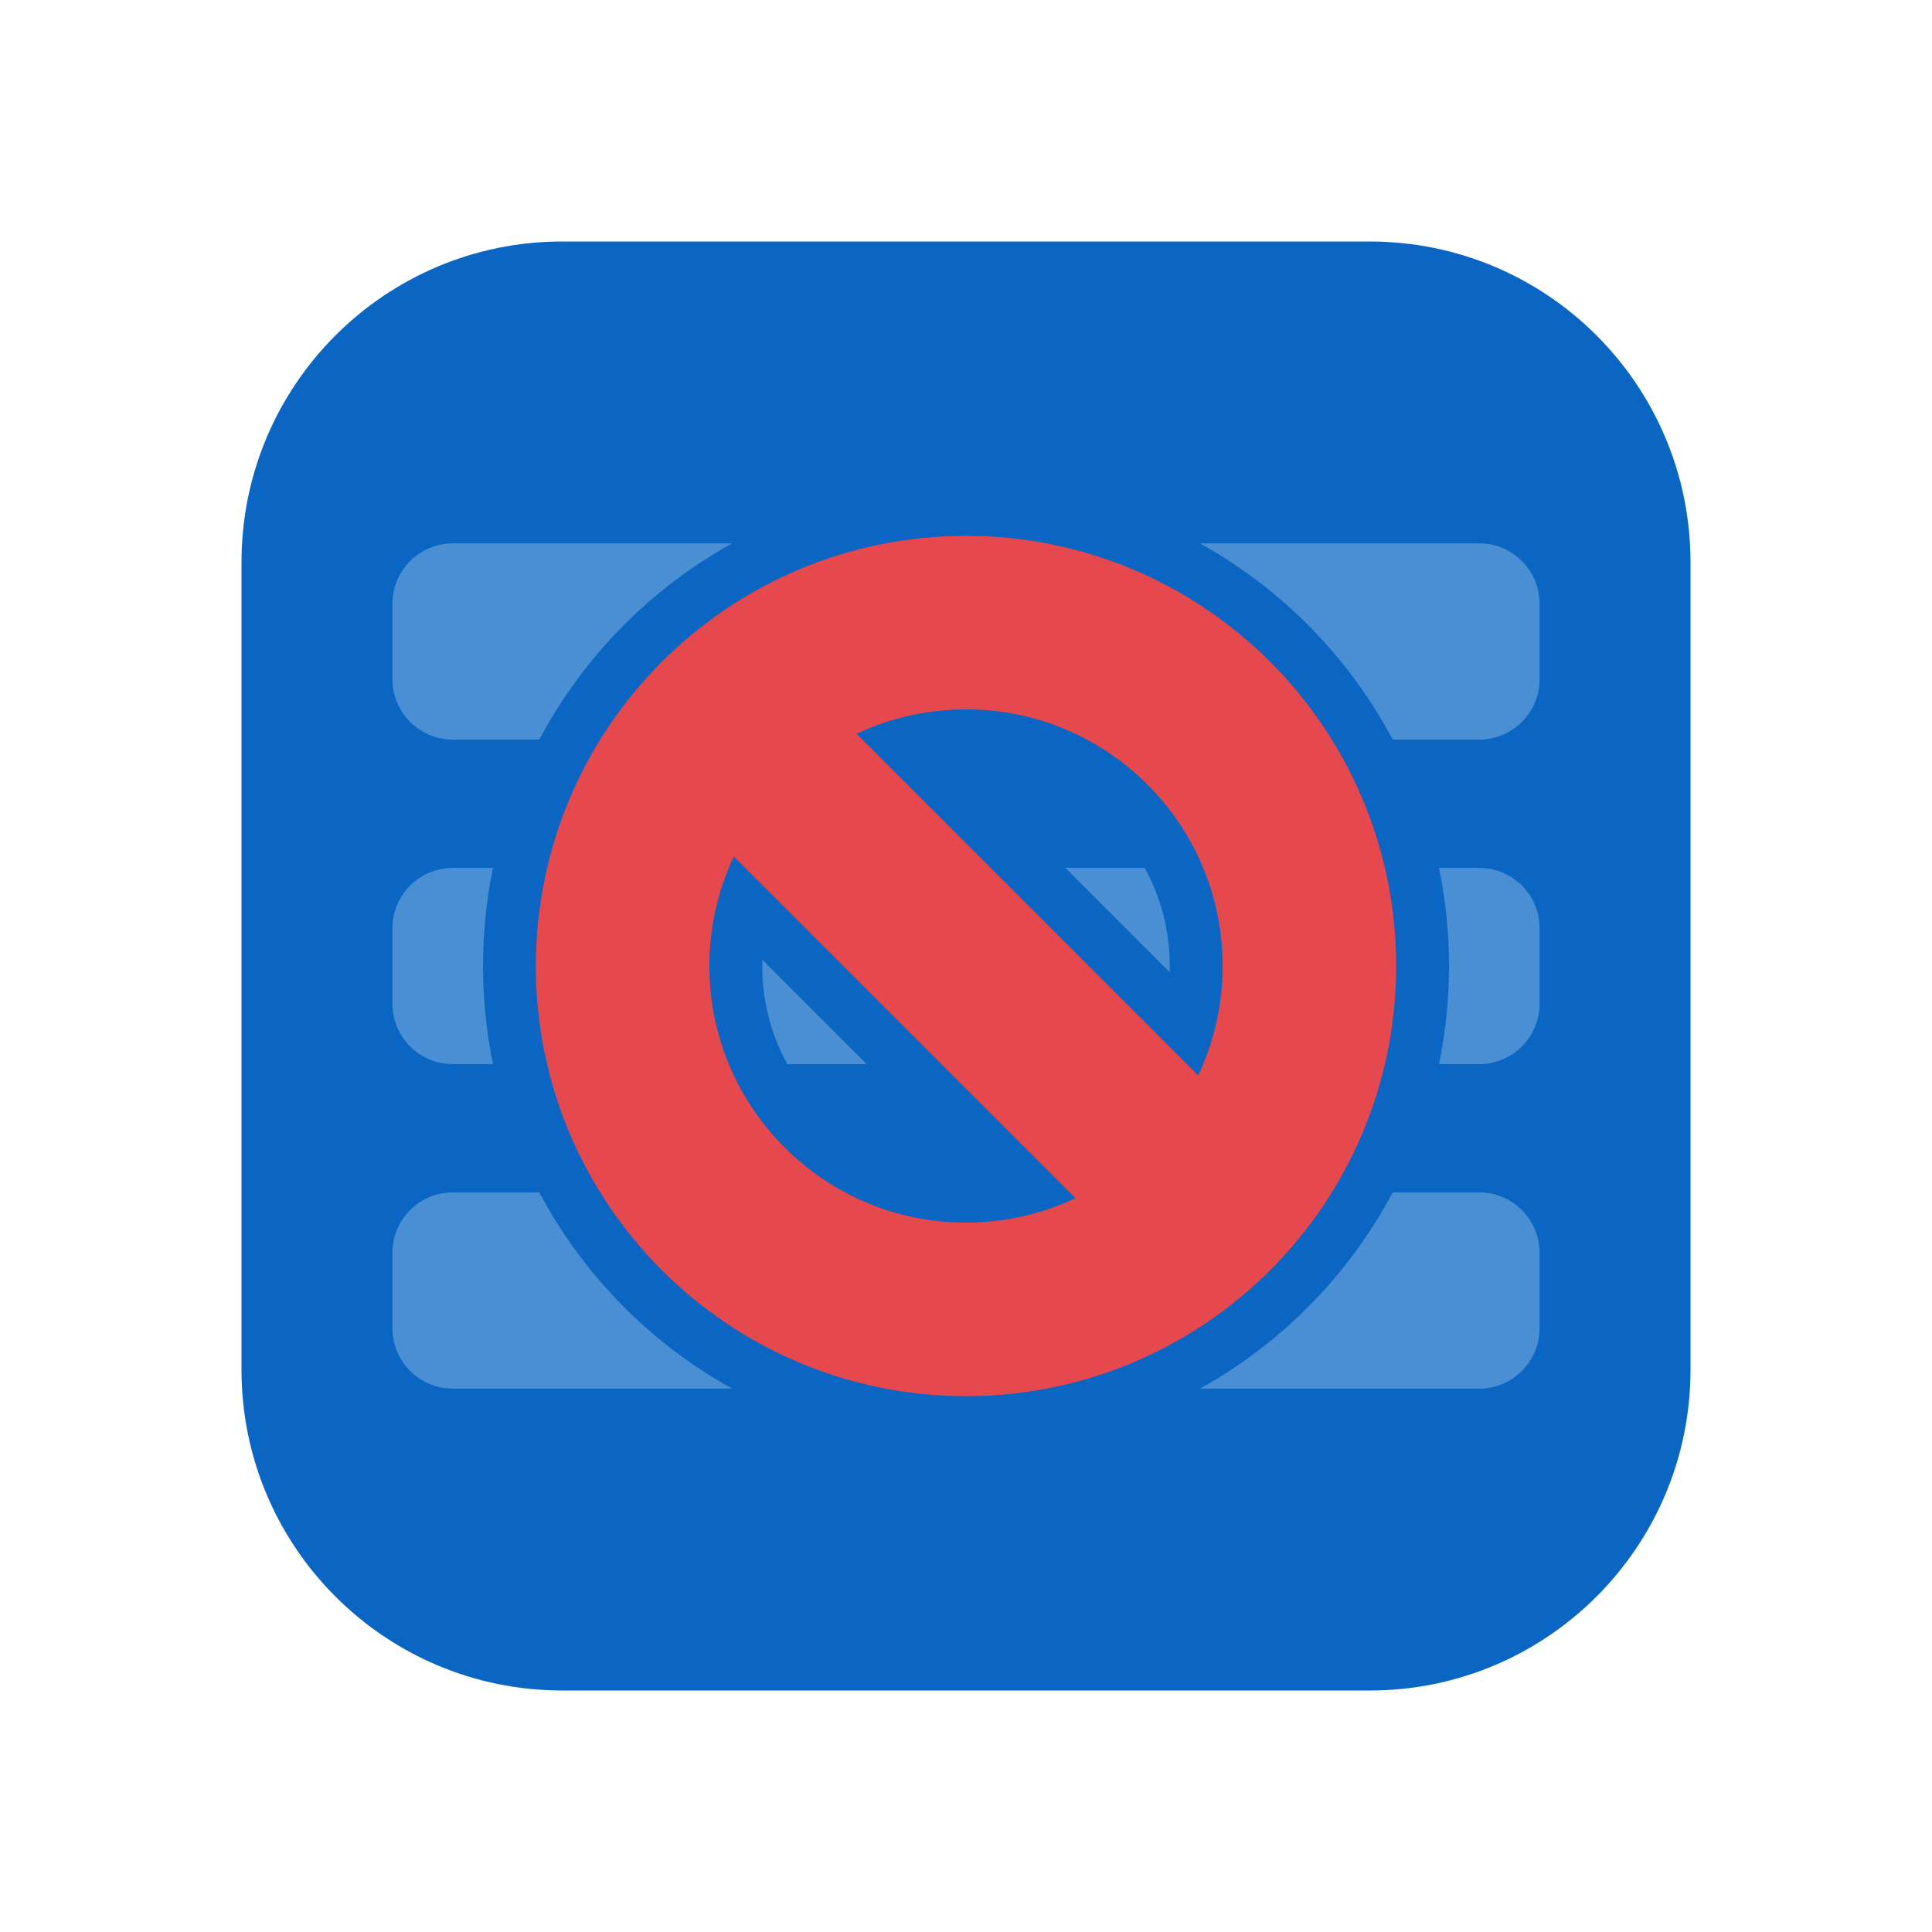
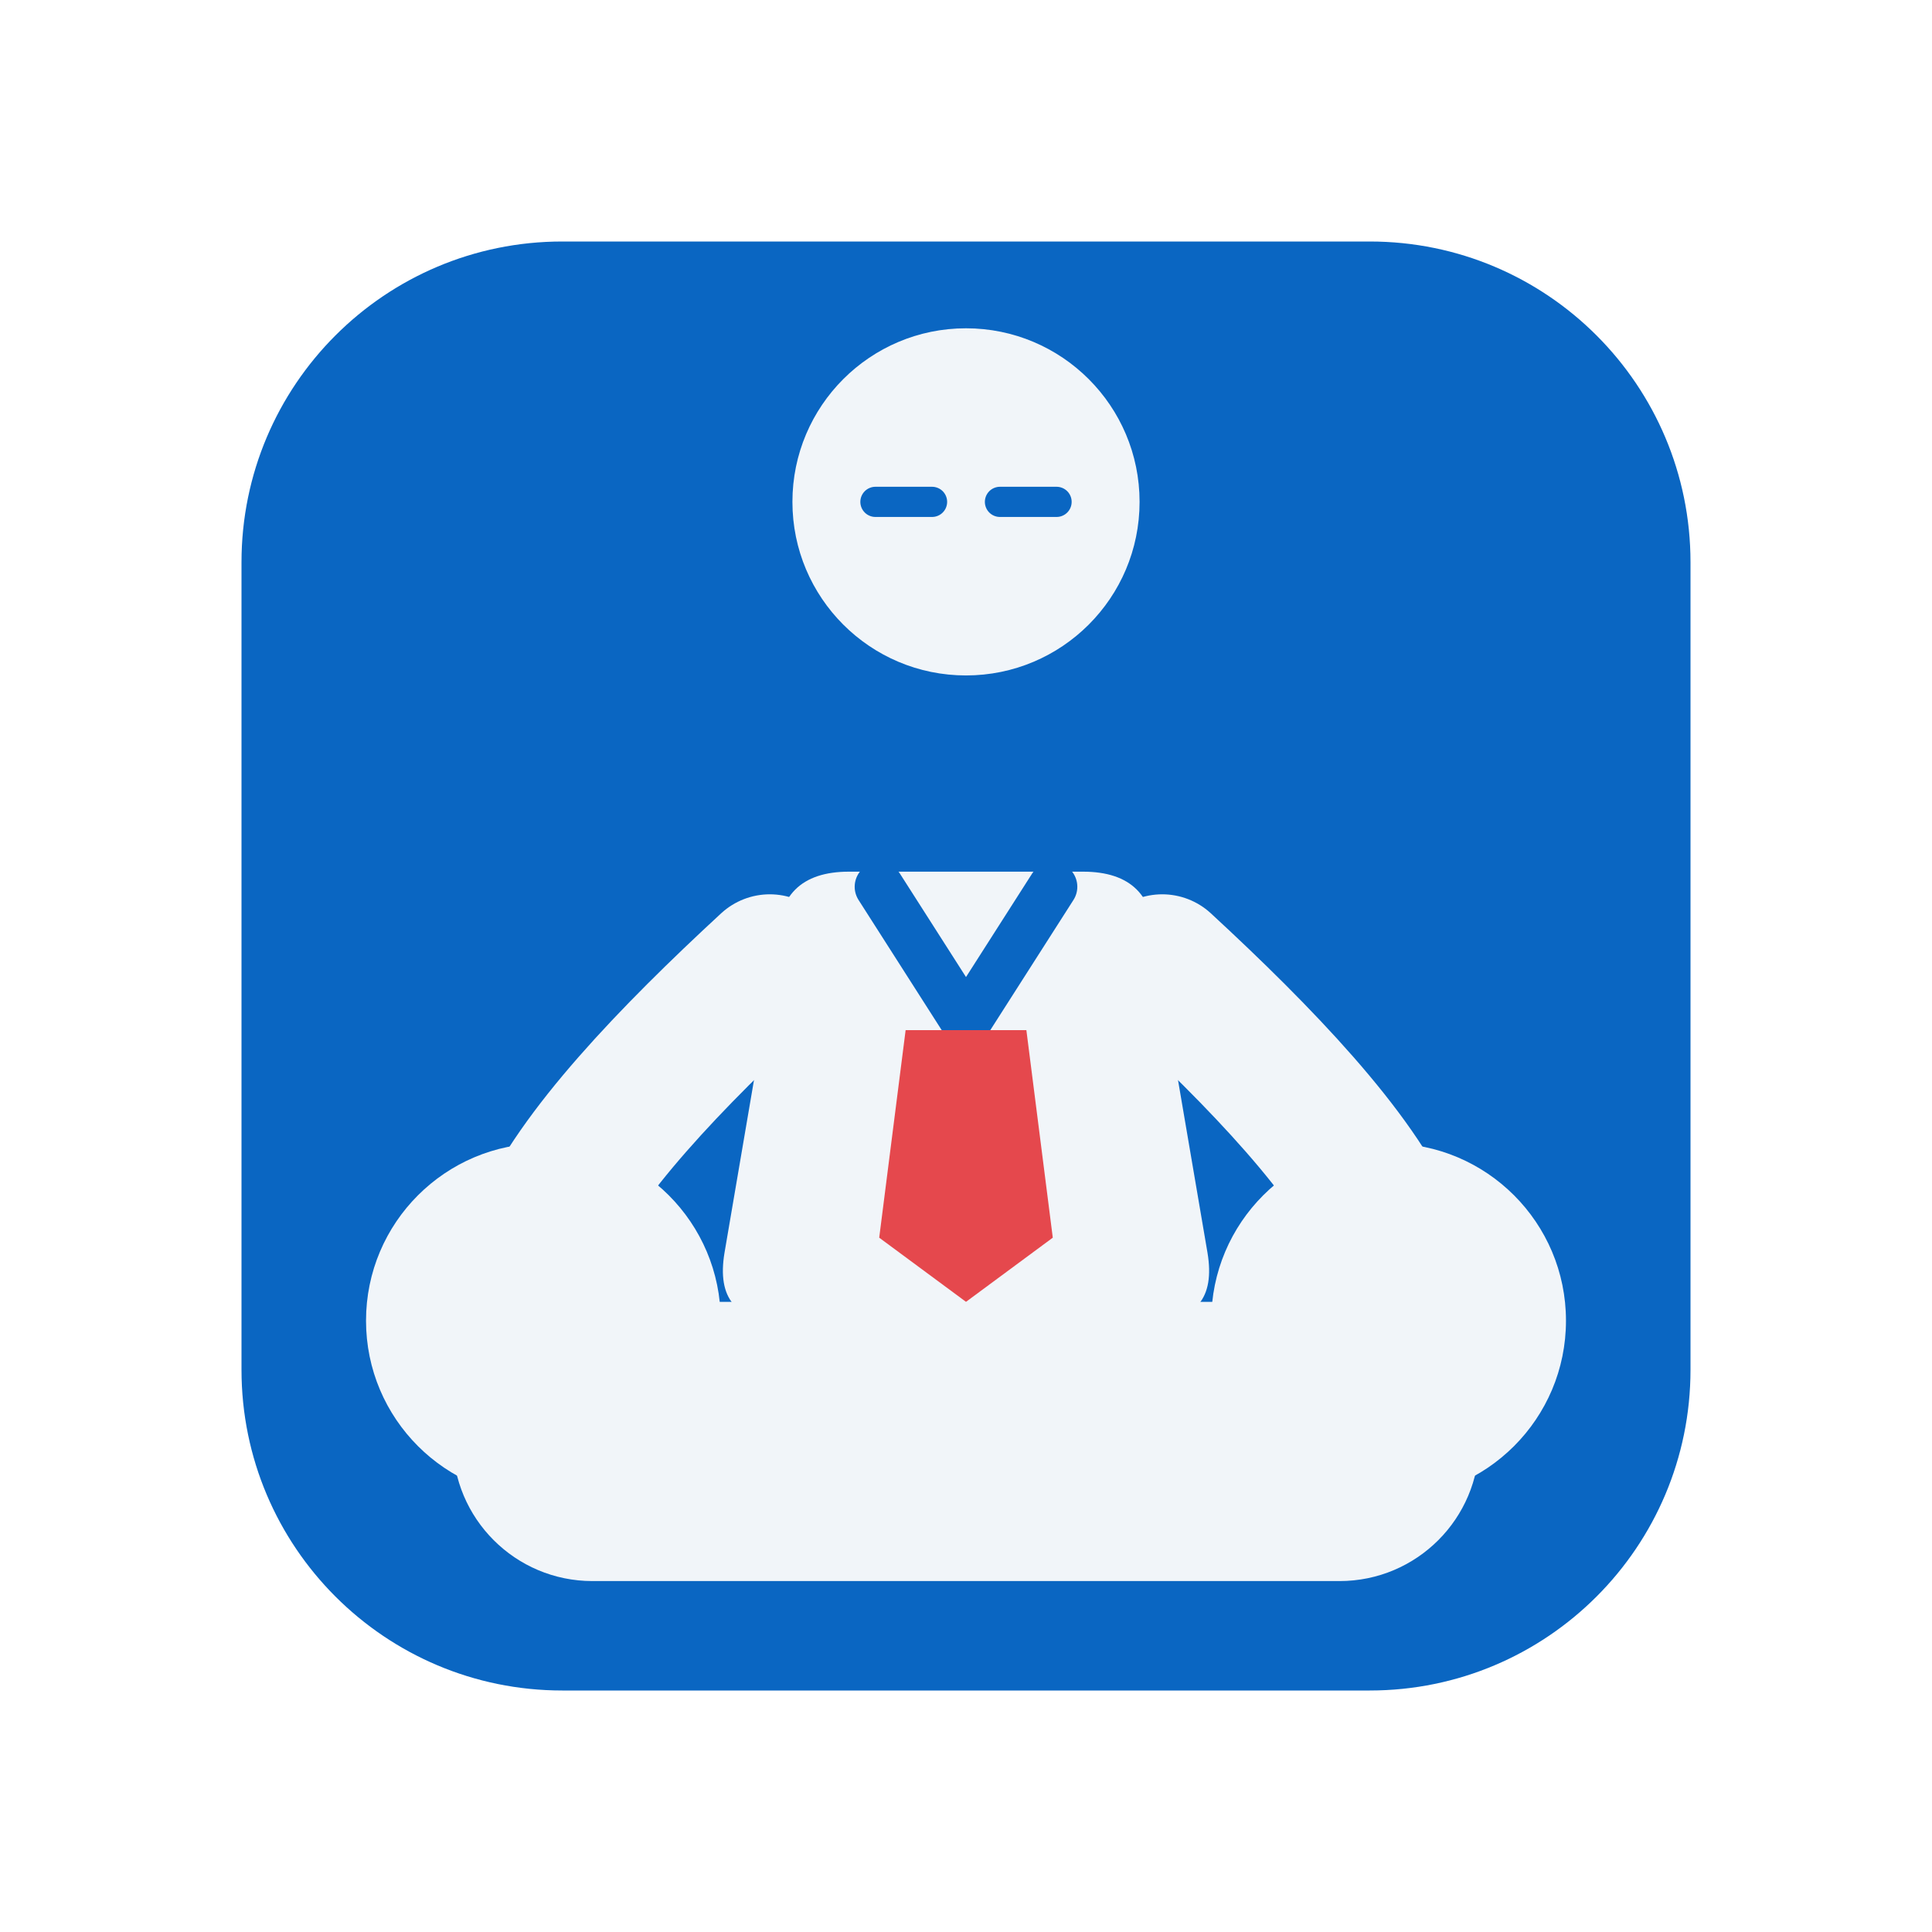
<svg xmlns="http://www.w3.org/2000/svg" width="1024" height="1024" viewBox="0 0 1024 1024">
  <rect x="128" y="128" width="768" height="768" rx="170" fill="#0A66C2" />
-   <g fill="#4A8FD4">
-     <rect x="208" y="288" width="608" height="104" rx="32" />
-     <rect x="208" y="460" width="608" height="104" rx="32" />
-     <rect x="208" y="632" width="608" height="104" rx="32" />
+   <g fill="#F1F5F9">
+     <circle cx="512" cy="266" r="92" />
+     <circle cx="288" cy="700" r="94" />
+     <circle cx="736" cy="700" r="94" />
+     <rect x="240" y="690" width="544" height="148" rx="74" />
+     <path d="M412 500Q412 462 450 462L574 462Q612 462 612 500L640 664Q646 700 610 700L414 700Q378 700 384 664Z" />
  </g>
-   <g fill="none" stroke="#0A66C2" stroke-width="148" stroke-linecap="butt">
-     <circle cx="512" cy="512" r="182" />
-     <line x1="383" y1="383" x2="641" y2="641" />
+   <g fill="none" stroke="#F1F5F9" stroke-width="76" stroke-linecap="round">
+     <path d="M408 512C356 560 306 612 288 654" />
+     <path d="M616 512C668 560 718 612 736 654" />
  </g>
-   <g fill="none" stroke="#E5484D" stroke-width="92" stroke-linecap="butt">
-     <circle cx="512" cy="512" r="182" />
-     <line x1="383" y1="383" x2="641" y2="641" />
+   <g fill="none" stroke="#0A66C2" stroke-linecap="round">
+     <path d="M464 266h30M530 266h30" stroke-width="16" />
+     <path d="M466 470 512 542 558 470" stroke-width="26" stroke-linejoin="round" />
  </g>
+   <path d="M480 546h64l14 110-46 34-46-34Z" fill="#E5484D" />
</svg>
